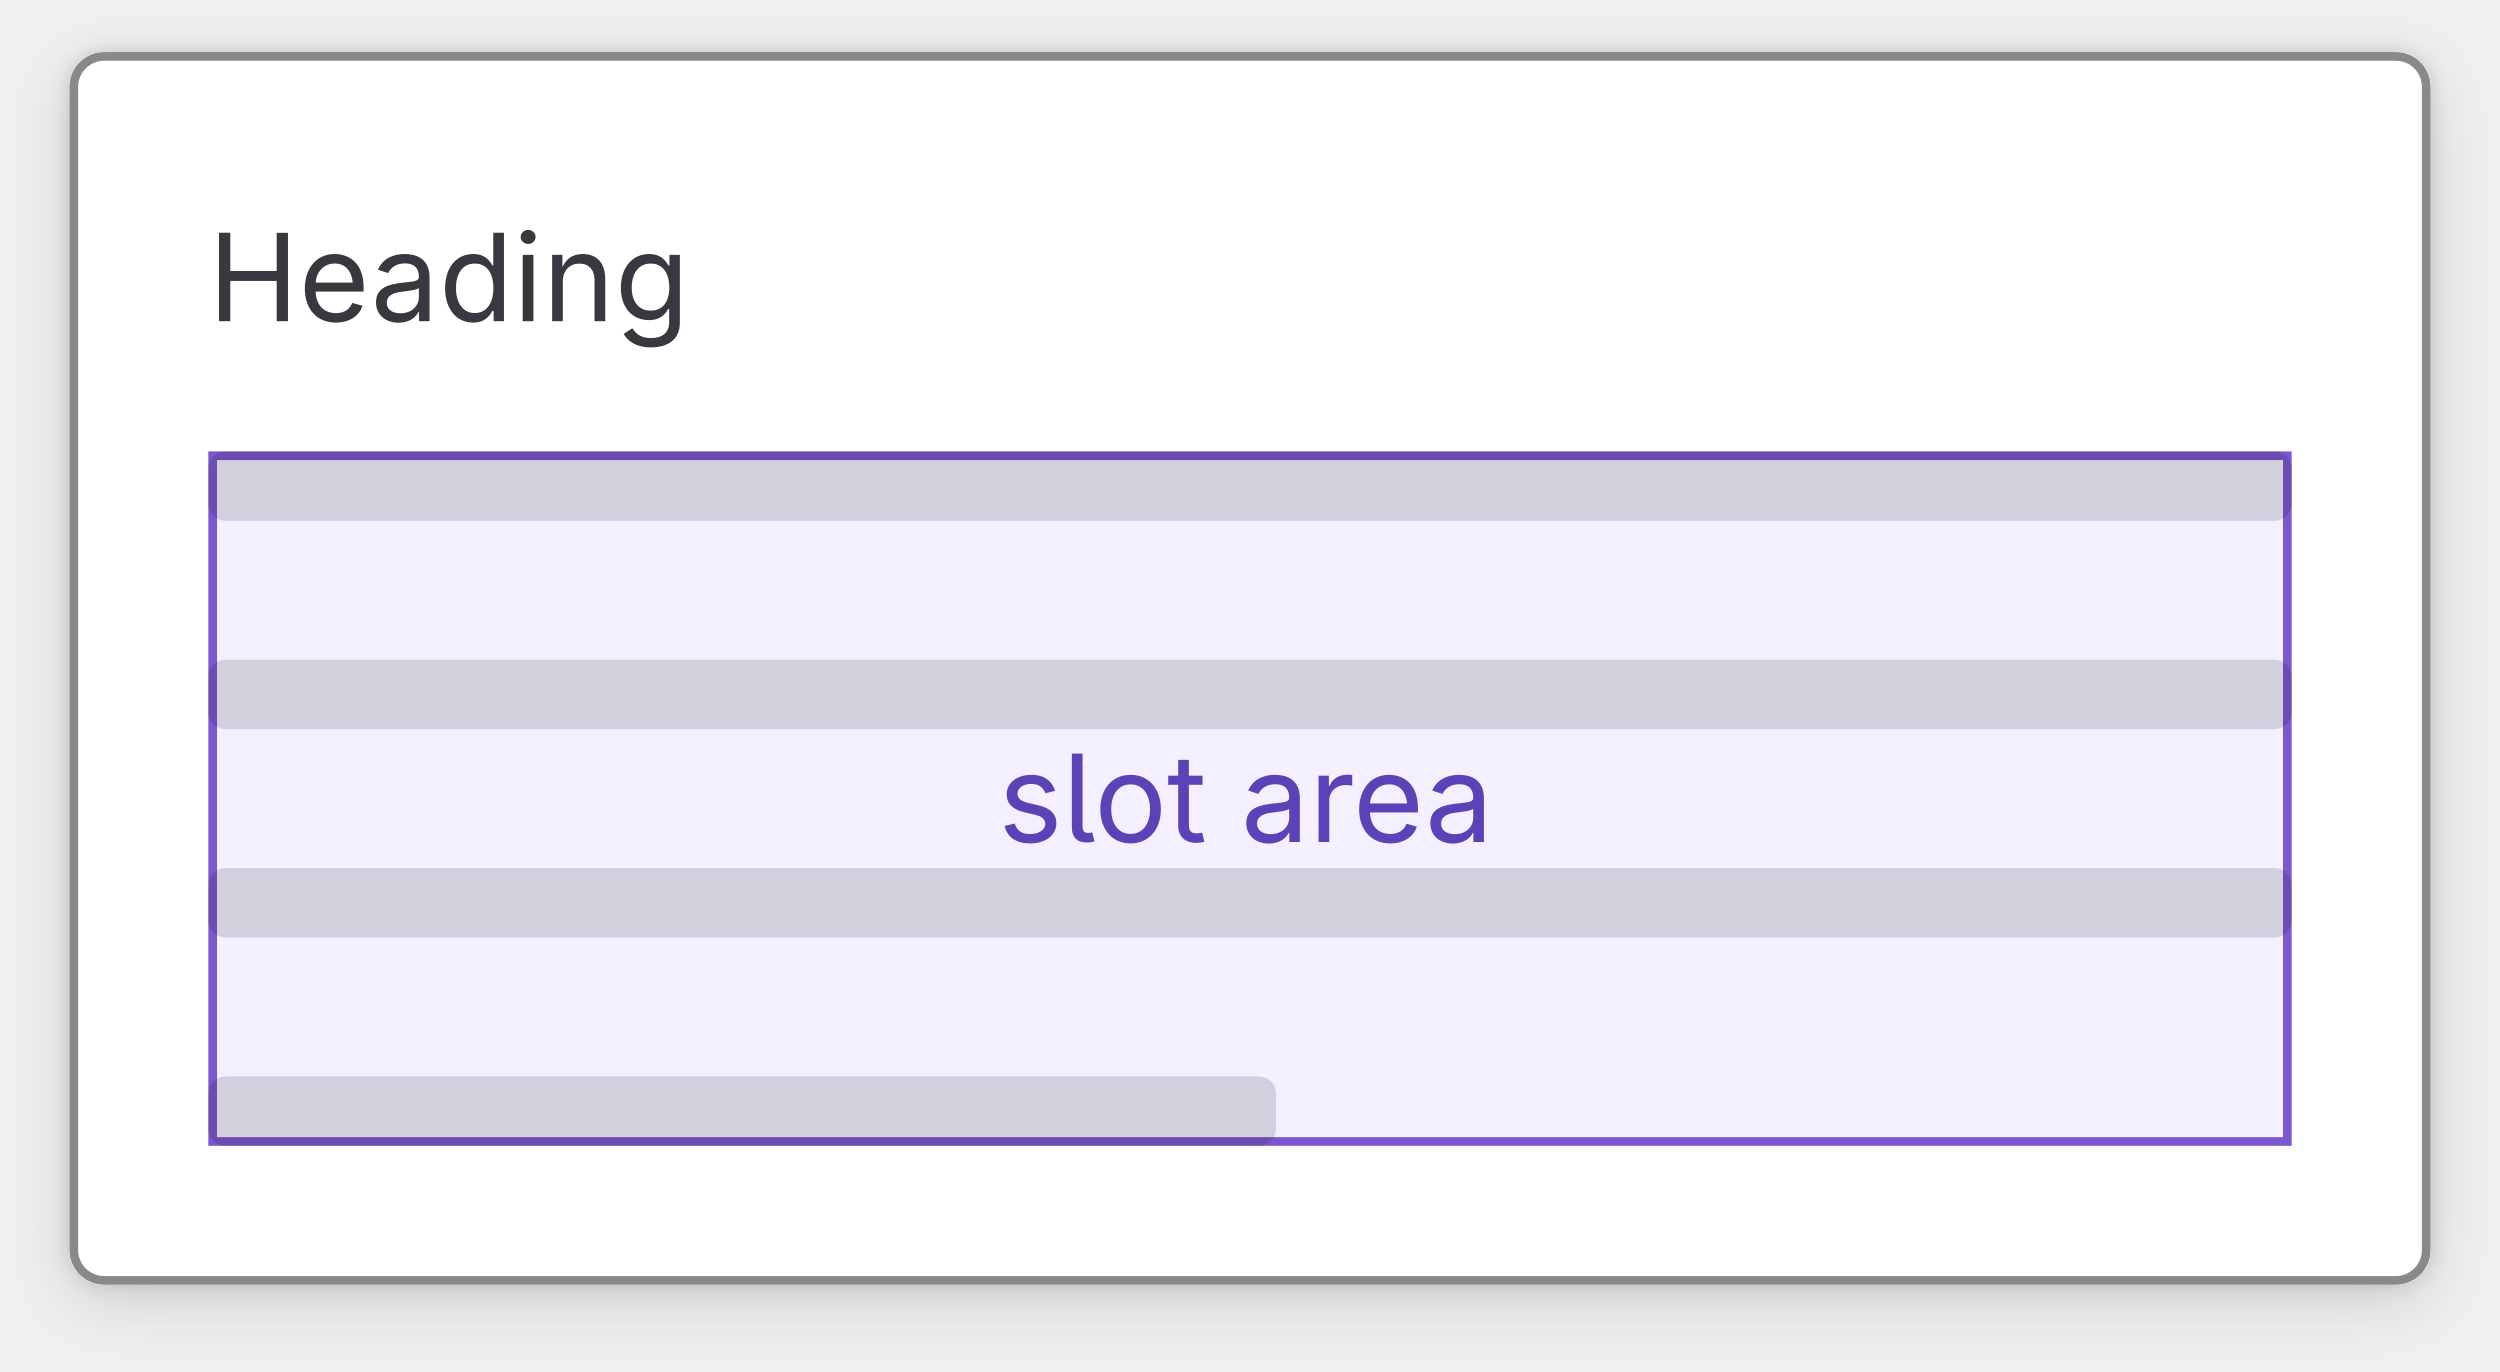
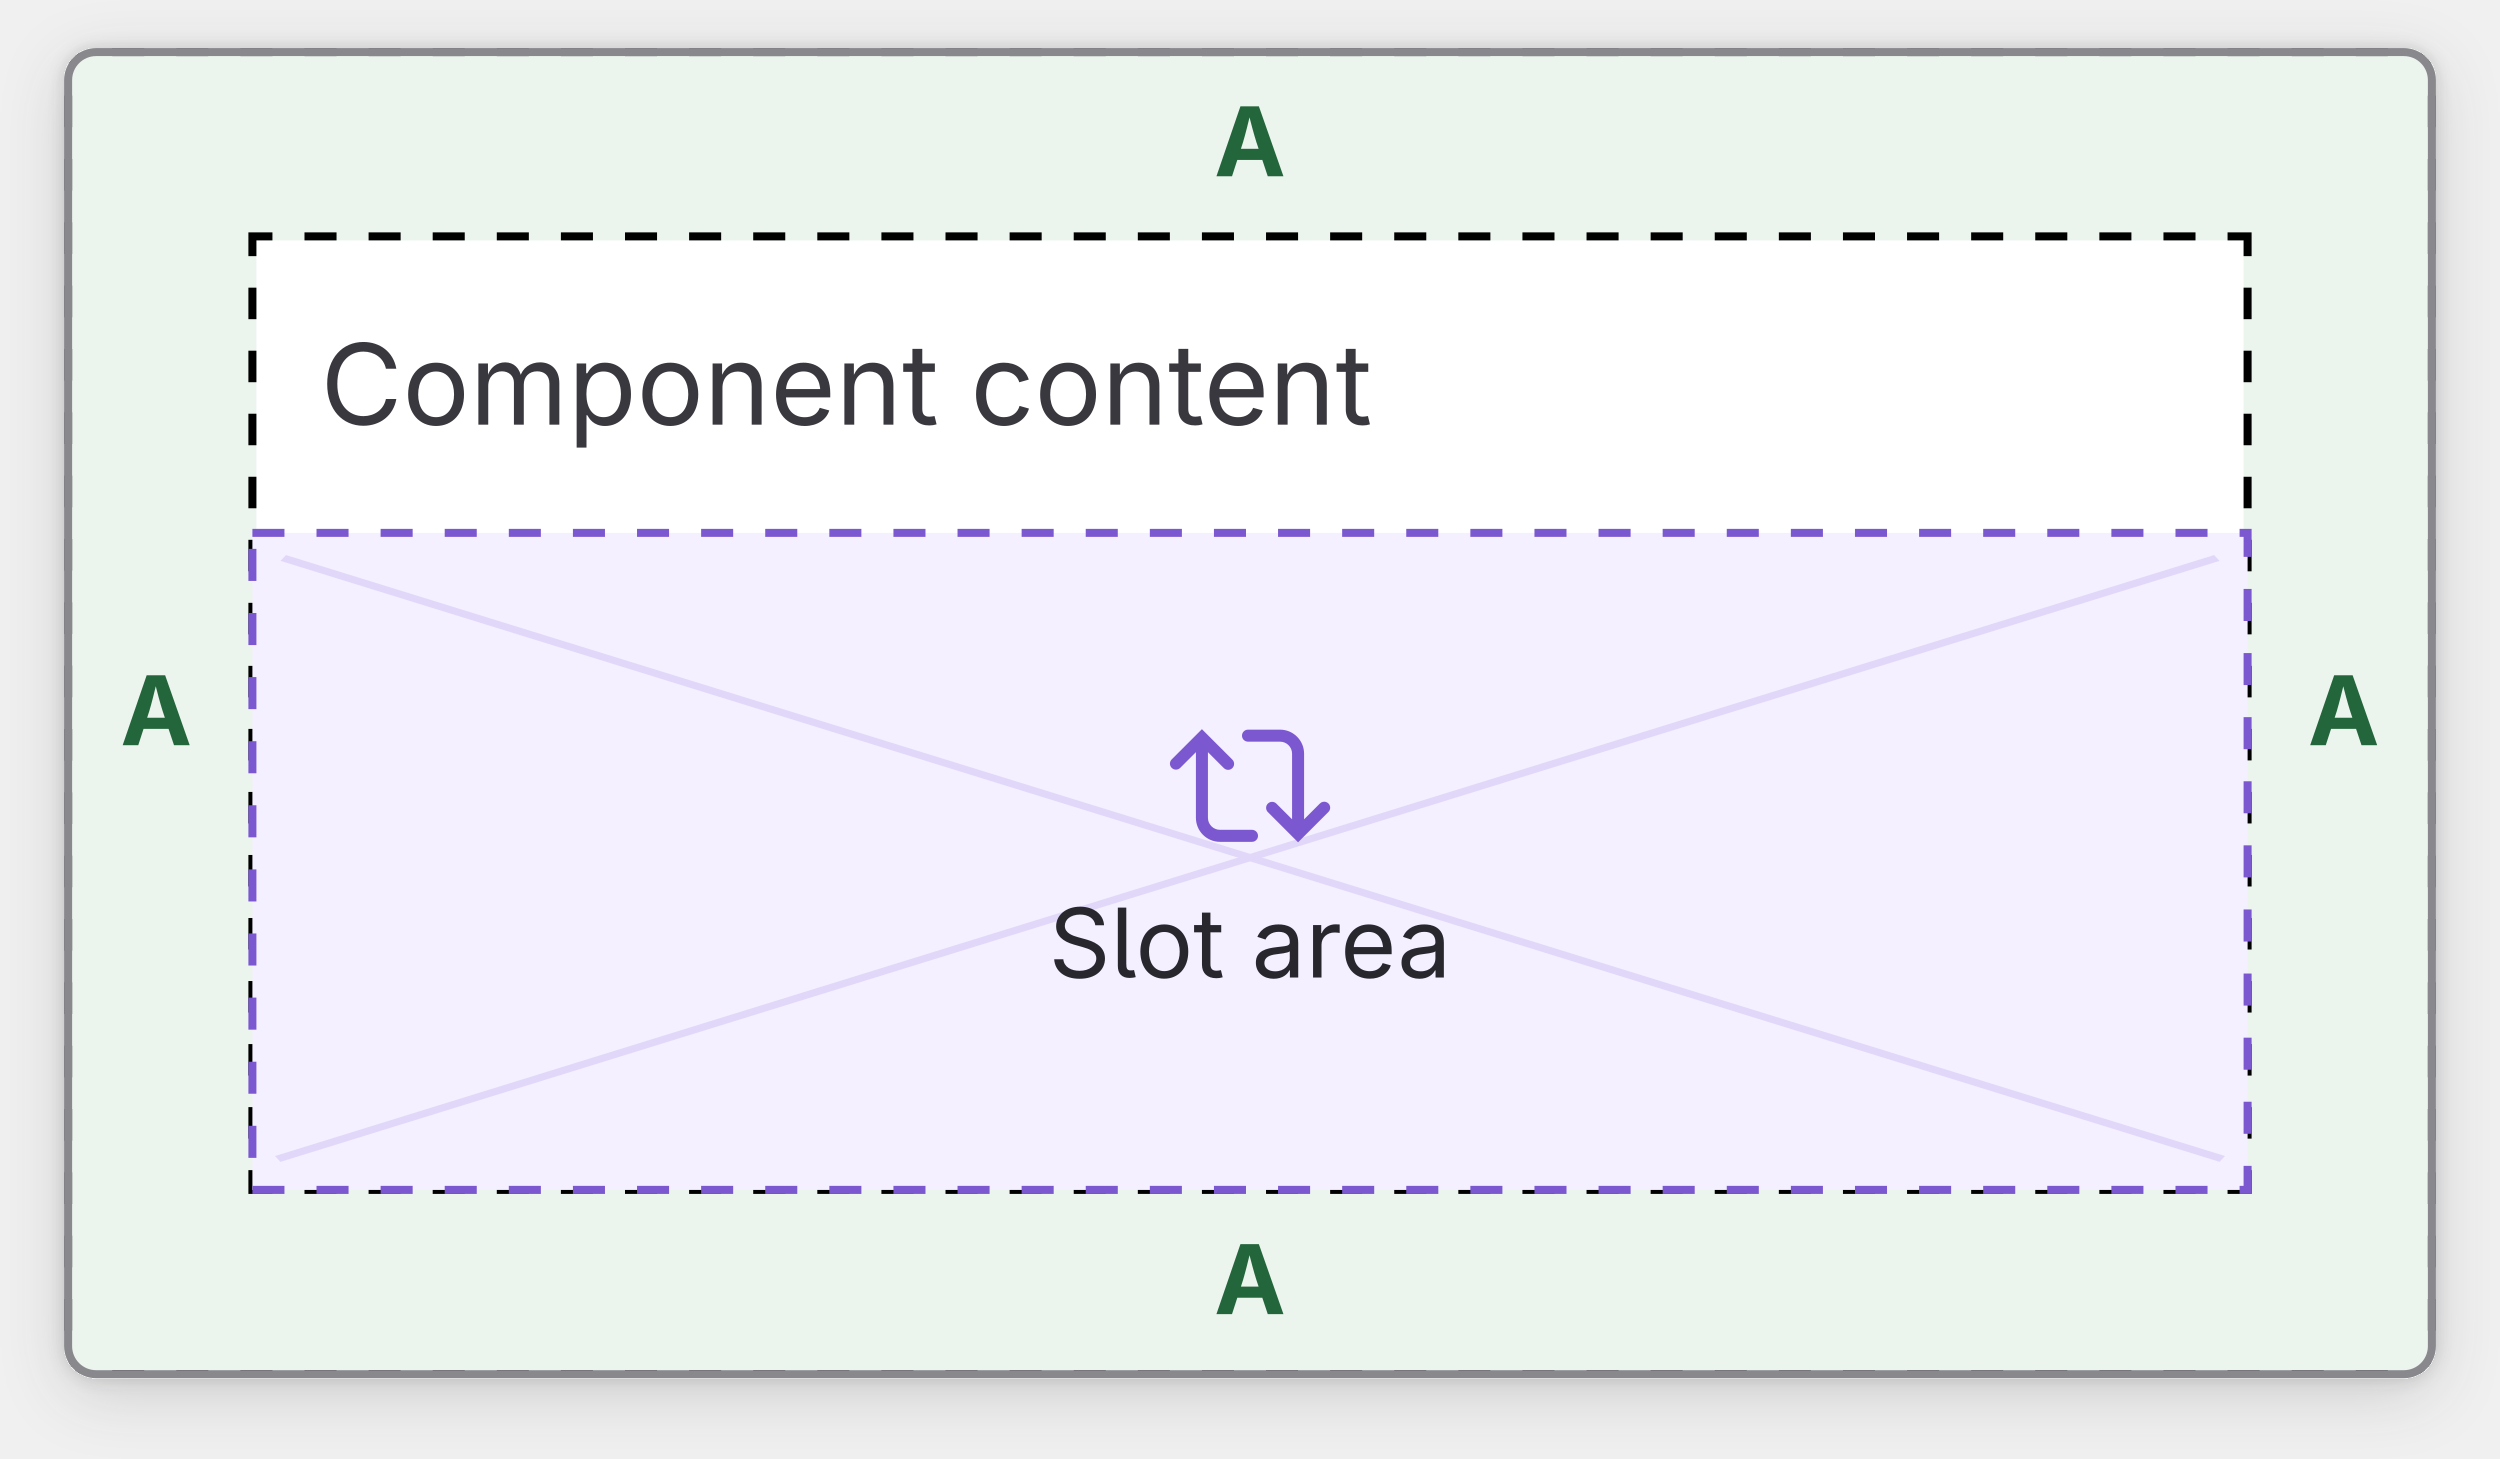
- <svg xmlns="http://www.w3.org/2000/svg" width="288" height="158" fill="none">
+ <svg xmlns="http://www.w3.org/2000/svg" width="312" height="182" fill="none">
  <g filter="url(#slot-area-do-1__a)">
-     <rect x="8" y="6" width="272" height="142" rx="4" fill="#fff" />
-     <rect x="8.5" y="6.5" width="271" height="141" rx="3.5" stroke="#89888D" />
-     <g opacity=".3" fill="#89888D">
-       <rect x="24" y="52" width="240" height="8" rx="2" />
-       <rect x="24" y="76" width="240" height="8" rx="2" />
-       <rect x="24" y="100" width="240" height="8" rx="2" />
-       <rect x="24" y="124" width="123" height="8" rx="2" />
+     <g clip-path="url(#slot-area-do-1__b)">
+       <rect x="8" y="6" width="296" height="166" rx="4" fill="#fff" />
+       <path d="M45.352 53.137c-2.61 0-4.518-1.996-4.518-5.223 0-3.233 1.907-5.236 4.518-5.236 2.065 0 3.747 1.244 4.109 3.343h-1.299c-.287-1.395-1.483-2.14-2.81-2.14-1.831 0-3.253 1.422-3.253 4.033 0 2.605 1.428 4.02 3.254 4.02 1.332 0 2.522-.752 2.81-2.14h1.298c-.355 2.071-2.023 3.343-4.108 3.343Zm9.065.027c-2.078 0-3.48-1.579-3.48-3.937 0-2.393 1.402-3.965 3.48-3.965 2.085 0 3.493 1.572 3.493 3.965 0 2.358-1.408 3.937-3.493 3.937Zm0-1.1c1.545 0 2.249-1.334 2.249-2.837 0-1.518-.704-2.865-2.249-2.865-1.524 0-2.229 1.34-2.229 2.865 0 1.504.705 2.837 2.229 2.837Zm5.284.936v-7.643h1.197l.006 1.71h-.095c.307-1.238 1.244-1.846 2.235-1.846 1.107 0 1.812.752 2.017 1.86h-.165c.274-1.143 1.286-1.86 2.502-1.86 1.327 0 2.407.854 2.407 2.625V53h-1.238v-5.12c0-1.1-.717-1.538-1.538-1.538-1.032 0-1.66.704-1.66 1.668V53h-1.231v-5.243c0-.848-.636-1.415-1.497-1.415-.896 0-1.71.629-1.71 1.846V53h-1.23Zm12.264 2.857v-10.5h1.19v1.224h.136c.253-.403.725-1.32 2.215-1.32 1.907 0 3.24 1.518 3.24 3.938 0 2.434-1.326 3.965-3.233 3.965-1.456 0-1.97-.923-2.222-1.347h-.096v4.04h-1.23Zm3.363-3.794c1.429 0 2.167-1.271 2.167-2.878 0-1.585-.718-2.823-2.167-2.823-1.408 0-2.146 1.135-2.146 2.823 0 1.703.758 2.878 2.146 2.878Zm8.32 1.101c-2.079 0-3.48-1.579-3.48-3.937 0-2.393 1.401-3.965 3.48-3.965 2.084 0 3.493 1.572 3.493 3.965 0 2.358-1.409 3.937-3.494 3.937Zm0-1.1c1.544 0 2.249-1.334 2.249-2.837 0-1.518-.705-2.865-2.25-2.865-1.524 0-2.228 1.34-2.228 2.865 0 1.504.704 2.837 2.228 2.837Zm6.514-3.644V53h-1.23v-7.643h1.182l.007 1.853h-.17c.464-1.408 1.353-1.948 2.508-1.948 1.545 0 2.59.95 2.59 2.885V53h-1.237v-4.751c0-1.176-.656-1.88-1.722-1.88-1.1 0-1.928.745-1.928 2.05Zm10.268 4.744c-2.215 0-3.582-1.572-3.582-3.924 0-2.345 1.353-3.978 3.438-3.978 1.62 0 3.329.998 3.329 3.821v.513h-5.933v-1.04h5.27l-.574.384c0-1.505-.711-2.584-2.092-2.584-1.38 0-2.194 1.141-2.194 2.385v.69c0 1.703.943 2.64 2.345 2.64.902 0 1.579-.397 1.866-1.176l1.189.328c-.355 1.155-1.497 1.941-3.062 1.941Zm6.179-4.744V53h-1.23v-7.643h1.183l.006 1.853h-.171c.465-1.408 1.354-1.948 2.509-1.948 1.545 0 2.591.95 2.591 2.885V53h-1.237v-4.751c0-1.176-.656-1.88-1.723-1.88-1.1 0-1.928.745-1.928 2.05Zm10.063-3.063v1.053h-3.951v-1.053h3.951Zm-2.803-1.818h1.231v7.479c0 .683.253.984.902.984.157 0 .424-.041.629-.082l.253 1.039a2.964 2.964 0 0 1-.916.137c-1.32 0-2.099-.732-2.099-1.983V43.54Zm11.423 9.625c-2.078 0-3.48-1.579-3.48-3.937 0-2.393 1.402-3.965 3.48-3.965 1.477 0 2.68.779 3.097 2.112l-1.183.335c-.226-.786-.909-1.347-1.914-1.347-1.524 0-2.229 1.34-2.229 2.865 0 1.504.705 2.837 2.229 2.837 1.025 0 1.723-.582 1.948-1.409l1.176.335c-.41 1.36-1.627 2.174-3.124 2.174Zm7.998 0c-2.078 0-3.479-1.579-3.479-3.937 0-2.393 1.401-3.965 3.479-3.965 2.085 0 3.493 1.572 3.493 3.965 0 2.358-1.408 3.937-3.493 3.937Zm0-1.1c1.545 0 2.249-1.334 2.249-2.837 0-1.518-.704-2.865-2.249-2.865-1.524 0-2.228 1.34-2.228 2.865 0 1.504.704 2.837 2.228 2.837Zm6.515-3.644V53h-1.231v-7.643h1.183l.007 1.853h-.171c.465-1.408 1.353-1.948 2.509-1.948 1.544 0 2.59.95 2.59 2.885V53h-1.237v-4.751c0-1.176-.656-1.88-1.723-1.88-1.1 0-1.927.745-1.927 2.05Zm10.062-3.063v1.053h-3.951v-1.053h3.951Zm-2.803-1.818h1.231v7.479c0 .683.253.984.902.984.157 0 .424-.041.629-.082l.253 1.039a2.959 2.959 0 0 1-.916.137c-1.319 0-2.099-.732-2.099-1.983V43.54Zm7.452 9.625c-2.215 0-3.582-1.572-3.582-3.924 0-2.345 1.353-3.978 3.438-3.978 1.62 0 3.329.998 3.329 3.821v.513h-5.933v-1.04h5.27l-.574.384c0-1.505-.711-2.584-2.092-2.584-1.381 0-2.194 1.141-2.194 2.385v.69c0 1.703.943 2.64 2.344 2.64.903 0 1.58-.397 1.867-1.176l1.189.328c-.355 1.155-1.497 1.941-3.062 1.941Zm6.179-4.744V53h-1.23v-7.643h1.182l.007 1.853h-.171c.465-1.408 1.354-1.948 2.509-1.948 1.545 0 2.591.95 2.591 2.885V53h-1.237v-4.751c0-1.176-.657-1.88-1.723-1.88-1.101 0-1.928.745-1.928 2.05Zm10.063-3.063v1.053h-3.951v-1.053h3.951Zm-2.803-1.818h1.231v7.479c0 .683.252.984.902.984.157 0 .424-.041.629-.082l.253 1.039a2.964 2.964 0 0 1-.916.137c-1.32 0-2.099-.732-2.099-1.983V43.54Z" fill="#3A383F" />
+       <mask id="slot-area-do-1__c" fill="#fff">
+         <path fill-rule="evenodd" clip-rule="evenodd" d="M304 6H8v166h296V6Zm-24 24H32v118h248V30Z" />
+       </mask>
+       <path fill-rule="evenodd" clip-rule="evenodd" d="M304 6H8v166h296V6Zm-24 24H32v118h248V30Z" fill="#ECF4EE" />
+       <path d="M8 6v-.5h-.5V6H8Zm296 0h.5v-.5h-.5V6ZM8 172h-.5v.5H8v-.5Zm296 0v.5h.5v-.5h-.5ZM32 30v-.5h-.5v.5h.5Zm248 0h.5v-.5h-.5v.5ZM32 148h-.5v.5h.5v-.5Zm248 0v.5h.5v-.5h-.5ZM7.5 6v1.976h1V6h-1Zm0 5.929v3.952h1v-3.952h-1Zm0 7.904v3.953h1v-3.953h-1Zm0 7.905v3.953h1v-3.953h-1Zm0 7.905v3.952h1v-3.952h-1Zm0 7.905V47.5h1v-3.952h-1Zm0 7.904v3.953h1v-3.953h-1Zm0 7.905v3.953h1v-3.953h-1Zm0 7.905v3.952h1v-3.952h-1Zm0 7.905v3.952h1v-3.952h-1Zm0 7.904v3.953h1V83.07h-1Zm0 7.905v3.953h1v-3.953h-1Zm0 7.905v3.952h1v-3.952h-1Zm0 7.905v3.952h1v-3.952h-1Zm0 7.904v3.953h1v-3.953h-1Zm0 7.905v3.953h1v-3.953h-1Zm0 7.905v3.952h1V130.5h-1Zm0 7.905v3.952h1v-3.952h-1Zm0 7.904v3.953h1v-3.953h-1Zm0 7.905v3.953h1v-3.953h-1Zm0 7.905v3.952h1v-3.952h-1Zm0 7.905V172h1v-1.976h-1ZM8 172.5h2v-1H8v1Zm6 0h4v-1h-4v1Zm8 0h4v-1h-4v1Zm8 0h4v-1h-4v1Zm8 0h4v-1h-4v1Zm8 0h4v-1h-4v1Zm8 0h4v-1h-4v1Zm8 0h4v-1h-4v1Zm8 0h4v-1h-4v1Zm8 0h4v-1h-4v1Zm8 0h4v-1h-4v1Zm8 0h4v-1h-4v1Zm8 0h4v-1h-4v1Zm8 0h4v-1h-4v1Zm8 0h4v-1h-4v1Zm8 0h4v-1h-4v1Zm8 0h4v-1h-4v1Zm8 0h4v-1h-4v1Zm8 0h4v-1h-4v1Zm8 0h4v-1h-4v1Zm8 0h4v-1h-4v1Zm8 0h4v-1h-4v1Zm8 0h4v-1h-4v1Zm8 0h4v-1h-4v1Zm8 0h4v-1h-4v1Zm8 0h4v-1h-4v1Zm8 0h4v-1h-4v1Zm8 0h4v-1h-4v1Zm8 0h4v-1h-4v1Zm8 0h4v-1h-4v1Zm8 0h4v-1h-4v1Zm8 0h4v-1h-4v1Zm8 0h4v-1h-4v1Zm8 0h4v-1h-4v1Zm8 0h4v-1h-4v1Zm8 0h4v-1h-4v1Zm8 0h4v-1h-4v1Zm8 0h2v-1h-2v1Zm2.5-.5v-1.976h-1V172h1Zm0-5.929v-3.952h-1v3.952h1Zm0-7.904v-3.953h-1v3.953h1Zm0-7.905v-3.952h-1v3.952h1Zm0-7.905v-3.952h-1v3.952h1Zm0-7.905V130.5h-1v3.952h1Zm0-7.904v-3.953h-1v3.953h1Zm0-7.905v-3.953h-1v3.953h1Zm0-7.905v-3.952h-1v3.952h1Zm0-7.905v-3.952h-1v3.952h1Zm0-7.904v-3.953h-1v3.953h1Zm0-7.905V83.07h-1v3.953h1Zm0-7.905v-3.952h-1v3.952h1Zm0-7.905v-3.952h-1v3.952h1Zm0-7.904v-3.953h-1v3.953h1Zm0-7.905v-3.953h-1v3.953h1Zm0-7.905v-3.952h-1V47.5h1Zm0-7.905v-3.952h-1v3.952h1Zm0-7.904v-3.953h-1v3.953h1Zm0-7.905v-3.953h-1v3.953h1Zm0-7.905v-3.952h-1v3.952h1Zm0-7.905V6h-1v1.976h1ZM304 5.5h-2v1h2v-1Zm-6 0h-4v1h4v-1Zm-8 0h-4v1h4v-1Zm-8 0h-4v1h4v-1Zm-8 0h-4v1h4v-1Zm-8 0h-4v1h4v-1Zm-8 0h-4v1h4v-1Zm-8 0h-4v1h4v-1Zm-8 0h-4v1h4v-1Zm-8 0h-4v1h4v-1Zm-8 0h-4v1h4v-1Zm-8 0h-4v1h4v-1Zm-8 0h-4v1h4v-1Zm-8 0h-4v1h4v-1Zm-8 0h-4v1h4v-1Zm-8 0h-4v1h4v-1Zm-8 0h-4v1h4v-1Zm-8 0h-4v1h4v-1Zm-8 0h-4v1h4v-1Zm-8 0h-4v1h4v-1Zm-8 0h-4v1h4v-1Zm-8 0h-4v1h4v-1Zm-8 0h-4v1h4v-1Zm-8 0h-4v1h4v-1Zm-8 0h-4v1h4v-1Zm-8 0h-4v1h4v-1Zm-8 0h-4v1h4v-1Zm-8 0h-4v1h4v-1Zm-8 0h-4v1h4v-1Zm-8 0h-4v1h4v-1Zm-8 0h-4v1h4v-1Zm-8 0h-4v1h4v-1Zm-8 0h-4v1h4v-1Zm-8 0h-4v1h4v-1Zm-8 0h-4v1h4v-1Zm-8 0h-4v1h4v-1Zm-8 0h-4v1h4v-1Zm-8 0H8v1h2v-1ZM31.5 30v1.967h1V30h-1Zm0 5.9v3.933h1V35.9h-1Zm0 7.867V47.7h1v-3.933h-1Zm0 7.866v3.934h1v-3.934h-1Zm0 7.867v3.933h1V59.5h-1Zm0 7.867V71.3h1v-3.933h-1Zm0 7.866v3.934h1v-3.934h-1Zm0 7.867v3.933h1V83.1h-1Zm0 7.867V94.9h1v-3.933h-1Zm0 7.866v3.934h1v-3.934h-1Zm0 7.867v3.933h1V106.7h-1Zm0 7.867v3.933h1v-3.933h-1Zm0 7.866v3.934h1v-3.934h-1Zm0 7.867v3.933h1V130.3h-1Zm0 7.867v3.933h1v-3.933h-1Zm0 7.866V148h1v-1.967h-1Zm.5 2.467h2v-1h-2v1Zm6 0h4v-1h-4v1Zm8 0h4v-1h-4v1Zm8 0h4v-1h-4v1Zm8 0h4v-1h-4v1Zm8 0h4v-1h-4v1Zm8 0h4v-1h-4v1Zm8 0h4v-1h-4v1Zm8 0h4v-1h-4v1Zm8 0h4v-1h-4v1Zm8 0h4v-1h-4v1Zm8 0h4v-1h-4v1Zm8 0h4v-1h-4v1Zm8 0h4v-1h-4v1Zm8 0h4v-1h-4v1Zm8 0h4v-1h-4v1Zm8 0h4v-1h-4v1Zm8 0h4v-1h-4v1Zm8 0h4v-1h-4v1Zm8 0h4v-1h-4v1Zm8 0h4v-1h-4v1Zm8 0h4v-1h-4v1Zm8 0h4v-1h-4v1Zm8 0h4v-1h-4v1Zm8 0h4v-1h-4v1Zm8 0h4v-1h-4v1Zm8 0h4v-1h-4v1Zm8 0h4v-1h-4v1Zm8 0h4v-1h-4v1Zm8 0h4v-1h-4v1Zm8 0h4v-1h-4v1Zm8 0h2v-1h-2v1Zm2.5-.5v-1.967h-1V148h1Zm0-5.9v-3.933h-1v3.933h1Zm0-7.867V130.3h-1v3.933h1Zm0-7.866v-3.934h-1v3.934h1Zm0-7.867v-3.933h-1v3.933h1Zm0-7.867V106.7h-1v3.933h1Zm0-7.866v-3.934h-1v3.934h1Zm0-7.867v-3.933h-1V94.9h1Zm0-7.867V83.1h-1v3.933h1Zm0-7.866v-3.934h-1v3.934h1Zm0-7.867v-3.933h-1V71.3h1Zm0-7.867V59.5h-1v3.933h1Zm0-7.866v-3.934h-1v3.934h1Zm0-7.867v-3.933h-1V47.7h1Zm0-7.867V35.9h-1v3.933h1Zm0-7.866V30h-1v1.967h1ZM280 29.5h-2v1h2v-1Zm-6 0h-4v1h4v-1Zm-8 0h-4v1h4v-1Zm-8 0h-4v1h4v-1Zm-8 0h-4v1h4v-1Zm-8 0h-4v1h4v-1Zm-8 0h-4v1h4v-1Zm-8 0h-4v1h4v-1Zm-8 0h-4v1h4v-1Zm-8 0h-4v1h4v-1Zm-8 0h-4v1h4v-1Zm-8 0h-4v1h4v-1Zm-8 0h-4v1h4v-1Zm-8 0h-4v1h4v-1Zm-8 0h-4v1h4v-1Zm-8 0h-4v1h4v-1Zm-8 0h-4v1h4v-1Zm-8 0h-4v1h4v-1Zm-8 0h-4v1h4v-1Zm-8 0h-4v1h4v-1Zm-8 0h-4v1h4v-1Zm-8 0h-4v1h4v-1Zm-8 0h-4v1h4v-1Zm-8 0h-4v1h4v-1Zm-8 0h-4v1h4v-1Zm-8 0h-4v1h4v-1Zm-8 0h-4v1h4v-1Zm-8 0h-4v1h4v-1Zm-8 0h-4v1h4v-1Zm-8 0h-4v1h4v-1Zm-8 0h-4v1h4v-1Zm-8 0h-2v1h2v-1ZM8 6V5H7v1h1Zm296 0h1V5h-1v1ZM8 172H7v1h1v-1Zm296 0v1h1v-1h-1ZM32 30v-1h-1v1h1Zm248 0h1v-1h-1v1ZM32 148h-1v1h1v-1Zm248 0v1h1v-1h-1ZM7 6v1.976h2V6H7Zm0 5.929v3.952h2v-3.952H7Zm0 7.904v3.953h2v-3.953H7Zm0 7.905v3.953h2v-3.953H7Zm0 7.905v3.952h2v-3.952H7Zm0 7.905V47.5h2v-3.952H7Zm0 7.904v3.953h2v-3.953H7Zm0 7.905v3.953h2v-3.953H7Zm0 7.905v3.952h2v-3.952H7Zm0 7.905v3.952h2v-3.952H7Zm0 7.904v3.953h2V83.07H7Zm0 7.905v3.953h2v-3.953H7Zm0 7.905v3.952h2v-3.952H7Zm0 7.905v3.952h2v-3.952H7Zm0 7.904v3.953h2v-3.953H7Zm0 7.905v3.953h2v-3.953H7Zm0 7.905v3.952h2V130.5H7Zm0 7.905v3.952h2v-3.952H7Zm0 7.904v3.953h2v-3.953H7Zm0 7.905v3.953h2v-3.953H7Zm0 7.905v3.952h2v-3.952H7Zm0 7.905V172h2v-1.976H7ZM8 173h2v-2H8v2Zm6 0h4v-2h-4v2Zm8 0h4v-2h-4v2Zm8 0h4v-2h-4v2Zm8 0h4v-2h-4v2Zm8 0h4v-2h-4v2Zm8 0h4v-2h-4v2Zm8 0h4v-2h-4v2Zm8 0h4v-2h-4v2Zm8 0h4v-2h-4v2Zm8 0h4v-2h-4v2Zm8 0h4v-2h-4v2Zm8 0h4v-2h-4v2Zm8 0h4v-2h-4v2Zm8 0h4v-2h-4v2Zm8 0h4v-2h-4v2Zm8 0h4v-2h-4v2Zm8 0h4v-2h-4v2Zm8 0h4v-2h-4v2Zm8 0h4v-2h-4v2Zm8 0h4v-2h-4v2Zm8 0h4v-2h-4v2Zm8 0h4v-2h-4v2Zm8 0h4v-2h-4v2Zm8 0h4v-2h-4v2Zm8 0h4v-2h-4v2Zm8 0h4v-2h-4v2Zm8 0h4v-2h-4v2Zm8 0h4v-2h-4v2Zm8 0h4v-2h-4v2Zm8 0h4v-2h-4v2Zm8 0h4v-2h-4v2Zm8 0h4v-2h-4v2Zm8 0h4v-2h-4v2Zm8 0h4v-2h-4v2Zm8 0h4v-2h-4v2Zm8 0h4v-2h-4v2Zm8 0h2v-2h-2v2Zm3-1v-1.976h-2V172h2Zm0-5.929v-3.952h-2v3.952h2Zm0-7.904v-3.953h-2v3.953h2Zm0-7.905v-3.952h-2v3.952h2Zm0-7.905v-3.952h-2v3.952h2Zm0-7.905V130.5h-2v3.952h2Zm0-7.904v-3.953h-2v3.953h2Zm0-7.905v-3.953h-2v3.953h2Zm0-7.905v-3.952h-2v3.952h2Zm0-7.905v-3.952h-2v3.952h2Zm0-7.904v-3.953h-2v3.953h2Zm0-7.905V83.07h-2v3.953h2Zm0-7.905v-3.952h-2v3.952h2Zm0-7.905v-3.952h-2v3.952h2Zm0-7.904v-3.953h-2v3.953h2Zm0-7.905v-3.953h-2v3.953h2Zm0-7.905v-3.952h-2V47.5h2Zm0-7.905v-3.952h-2v3.952h2Zm0-7.904v-3.953h-2v3.953h2Zm0-7.905v-3.953h-2v3.953h2Zm0-7.905v-3.952h-2v3.952h2Zm0-7.905V6h-2v1.976h2ZM304 5h-2v2h2V5Zm-6 0h-4v2h4V5Zm-8 0h-4v2h4V5Zm-8 0h-4v2h4V5Zm-8 0h-4v2h4V5Zm-8 0h-4v2h4V5Zm-8 0h-4v2h4V5Zm-8 0h-4v2h4V5Zm-8 0h-4v2h4V5Zm-8 0h-4v2h4V5Zm-8 0h-4v2h4V5Zm-8 0h-4v2h4V5Zm-8 0h-4v2h4V5Zm-8 0h-4v2h4V5Zm-8 0h-4v2h4V5Zm-8 0h-4v2h4V5Zm-8 0h-4v2h4V5Zm-8 0h-4v2h4V5Zm-8 0h-4v2h4V5Zm-8 0h-4v2h4V5Zm-8 0h-4v2h4V5Zm-8 0h-4v2h4V5Zm-8 0h-4v2h4V5Zm-8 0h-4v2h4V5Zm-8 0h-4v2h4V5Zm-8 0h-4v2h4V5Zm-8 0h-4v2h4V5Zm-8 0h-4v2h4V5Zm-8 0h-4v2h4V5Zm-8 0h-4v2h4V5Zm-8 0h-4v2h4V5Zm-8 0h-4v2h4V5Zm-8 0h-4v2h4V5Zm-8 0h-4v2h4V5Zm-8 0h-4v2h4V5Zm-8 0h-4v2h4V5Zm-8 0h-4v2h4V5Zm-8 0H8v2h2V5Zm21 25v1.967h2V30h-2Zm0 5.9v3.933h2V35.9h-2Zm0 7.867V47.7h2v-3.933h-2Zm0 7.866v3.934h2v-3.934h-2Zm0 7.867v3.933h2V59.5h-2Zm0 7.867V71.3h2v-3.933h-2Zm0 7.866v3.934h2v-3.934h-2Zm0 7.867v3.933h2V83.1h-2Zm0 7.867V94.9h2v-3.933h-2Zm0 7.866v3.934h2v-3.934h-2Zm0 7.867v3.933h2V106.7h-2Zm0 7.867v3.933h2v-3.933h-2Zm0 7.866v3.934h2v-3.934h-2Zm0 7.867v3.933h2V130.3h-2Zm0 7.867v3.933h2v-3.933h-2Zm0 7.866V148h2v-1.967h-2ZM32 149h2v-2h-2v2Zm6 0h4v-2h-4v2Zm8 0h4v-2h-4v2Zm8 0h4v-2h-4v2Zm8 0h4v-2h-4v2Zm8 0h4v-2h-4v2Zm8 0h4v-2h-4v2Zm8 0h4v-2h-4v2Zm8 0h4v-2h-4v2Zm8 0h4v-2h-4v2Zm8 0h4v-2h-4v2Zm8 0h4v-2h-4v2Zm8 0h4v-2h-4v2Zm8 0h4v-2h-4v2Zm8 0h4v-2h-4v2Zm8 0h4v-2h-4v2Zm8 0h4v-2h-4v2Zm8 0h4v-2h-4v2Zm8 0h4v-2h-4v2Zm8 0h4v-2h-4v2Zm8 0h4v-2h-4v2Zm8 0h4v-2h-4v2Zm8 0h4v-2h-4v2Zm8 0h4v-2h-4v2Zm8 0h4v-2h-4v2Zm8 0h4v-2h-4v2Zm8 0h4v-2h-4v2Zm8 0h4v-2h-4v2Zm8 0h4v-2h-4v2Zm8 0h4v-2h-4v2Zm8 0h4v-2h-4v2Zm8 0h2v-2h-2v2Zm3-1v-1.967h-2V148h2Zm0-5.9v-3.933h-2v3.933h2Zm0-7.867V130.3h-2v3.933h2Zm0-7.866v-3.934h-2v3.934h2Zm0-7.867v-3.933h-2v3.933h2Zm0-7.867V106.7h-2v3.933h2Zm0-7.866v-3.934h-2v3.934h2Zm0-7.867v-3.933h-2V94.9h2Zm0-7.867V83.1h-2v3.933h2Zm0-7.866v-3.934h-2v3.934h2Zm0-7.867v-3.933h-2V71.3h2Zm0-7.867V59.5h-2v3.933h2Zm0-7.866v-3.934h-2v3.934h2Zm0-7.867v-3.933h-2V47.7h2Zm0-7.867V35.9h-2v3.933h2Zm0-7.866V30h-2v1.967h2ZM280 29h-2v2h2v-2Zm-6 0h-4v2h4v-2Zm-8 0h-4v2h4v-2Zm-8 0h-4v2h4v-2Zm-8 0h-4v2h4v-2Zm-8 0h-4v2h4v-2Zm-8 0h-4v2h4v-2Zm-8 0h-4v2h4v-2Zm-8 0h-4v2h4v-2Zm-8 0h-4v2h4v-2Zm-8 0h-4v2h4v-2Zm-8 0h-4v2h4v-2Zm-8 0h-4v2h4v-2Zm-8 0h-4v2h4v-2Zm-8 0h-4v2h4v-2Zm-8 0h-4v2h4v-2Zm-8 0h-4v2h4v-2Zm-8 0h-4v2h4v-2Zm-8 0h-4v2h4v-2Zm-8 0h-4v2h4v-2Zm-8 0h-4v2h4v-2Zm-8 0h-4v2h4v-2Zm-8 0h-4v2h4v-2Zm-8 0h-4v2h4v-2Zm-8 0h-4v2h4v-2Zm-8 0h-4v2h4v-2Zm-8 0h-4v2h4v-2Zm-8 0h-4v2h4v-2Zm-8 0h-4v2h4v-2Zm-8 0h-4v2h4v-2Zm-8 0h-4v2h4v-2Zm-8 0h-2v2h2v-2Z" fill="#000" mask="url(#slot-area-do-1__c)" />
+       <path fill="#F4F0FF" d="M31.5 66.5h249v82h-249z" />
+       <path stroke="#7B58CF" stroke-dasharray="4 4" d="M31.5 66.5h249v82h-249z" />
+       <path transform="matrix(.95518 .29603 -.68455 .72897 35 70)" stroke="#E1D8F9" d="M0-.5h253.355" />
+       <path transform="matrix(-.95518 .29603 .68455 .72897 277 70)" stroke="#E1D8F9" d="M0-.5h253.355" />
+       <path d="M152.72 95.841a.75.75 0 1 0 1.06-1.06L150 91l-3.78 3.78a.75.75 0 0 0 1.06 1.061l1.97-1.97v8.19a3 3 0 0 0 3 3h4a.75.75 0 0 0 0-1.5h-4a1.5 1.5 0 0 1-1.5-1.5v-8.19l1.97 1.97ZM155 91.81a.75.75 0 0 1 .75-.75h4a3 3 0 0 1 3 3v8.19l1.97-1.97a.75.75 0 1 1 1.06 1.061l-3.78 3.78-.528-.528-.005-.004-3.247-3.248a.75.75 0 0 1 1.06-1.061l1.97 1.97v-8.19a1.5 1.5 0 0 0-1.5-1.5h-4a.75.75 0 0 1-.75-.75Z" fill="#7B58CF" />
+       <path d="M134.73 122.152c-1.892 0-3.07-.972-3.169-2.437h1.142c.088.99 1.002 1.441 2.027 1.441 1.184 0 2.086-.621 2.086-1.552 0-.844-.796-1.155-1.728-1.418l-1.055-.299c-1.406-.399-2.226-1.119-2.226-2.28 0-1.476 1.312-2.455 3-2.455 1.722 0 2.923 1.002 2.976 2.321h-1.09c-.099-.85-.884-1.336-1.922-1.336-1.13 0-1.88.597-1.88 1.418 0 .914 1.025 1.236 1.664 1.412l.873.24c.937.258 2.472.785 2.472 2.414 0 1.43-1.154 2.531-3.17 2.531Zm6.247-.105c-.985 0-1.471-.551-1.471-1.5v-7.277h1.055v7.013c0 .604.105.821.544.821.229 0 .323-.018.422-.047l.211.89c-.187.053-.48.1-.761.1Zm4.324.094c-1.781 0-2.983-1.354-2.983-3.375 0-2.051 1.202-3.399 2.983-3.399 1.787 0 2.994 1.348 2.994 3.399 0 2.021-1.207 3.375-2.994 3.375Zm0-.944c1.324 0 1.928-1.142 1.928-2.431 0-1.301-.604-2.455-1.928-2.455-1.307 0-1.91 1.148-1.91 2.455 0 1.289.603 2.431 1.91 2.431Zm7.107-5.748v.903h-3.387v-.903h3.387Zm-2.402-1.558h1.055v6.41c0 .586.216.844.773.844.135 0 .363-.036.539-.071l.217.891a2.547 2.547 0 0 1-.785.117c-1.131 0-1.799-.627-1.799-1.699v-6.492Zm8.959 8.261c-1.242 0-2.233-.726-2.233-2.015 0-1.5 1.336-1.776 2.549-1.928 1.166-.147 1.682-.111 1.682-.598v-.035c0-.814-.463-1.283-1.371-1.283-.944 0-1.453.504-1.658.961l-1.014-.334c.504-1.19 1.629-1.553 2.642-1.553.879 0 2.456.27 2.456 2.315V122h-1.038v-.891h-.07c-.222.463-.838 1.043-1.945 1.043Zm.181-.931c1.166 0 1.817-.785 1.817-1.588v-.908c-.176.205-1.324.322-1.729.375-.767.099-1.441.345-1.441 1.089 0 .68.568 1.032 1.353 1.032Zm4.723.779v-6.551h1.02v1.008h.07c.24-.662.92-1.102 1.699-1.102.153 0 .41.012.533.018v1.061a3.919 3.919 0 0 0-.632-.059c-.944 0-1.635.639-1.635 1.523V122h-1.055Zm7.078.141c-1.898 0-3.07-1.348-3.07-3.364 0-2.009 1.16-3.41 2.947-3.41 1.389 0 2.854.856 2.854 3.276v.439h-5.086v-.891h4.517l-.492.329c0-1.29-.609-2.215-1.793-2.215-1.183 0-1.881.978-1.881 2.045v.591c0 1.459.809 2.262 2.01 2.262.774 0 1.354-.34 1.6-1.008l1.019.282c-.304.99-1.283 1.664-2.625 1.664Zm6.194.011c-1.243 0-2.233-.726-2.233-2.015 0-1.5 1.336-1.776 2.549-1.928 1.166-.147 1.682-.111 1.682-.598v-.035c0-.814-.463-1.283-1.371-1.283-.944 0-1.454.504-1.659.961l-1.013-.334c.504-1.19 1.629-1.553 2.642-1.553.879 0 2.455.27 2.455 2.315V122h-1.037v-.891h-.07c-.223.463-.838 1.043-1.945 1.043Zm.181-.931c1.166 0 1.817-.785 1.817-1.588v-.908c-.176.205-1.325.322-1.729.375-.767.099-1.441.345-1.441 1.089 0 .68.568 1.032 1.353 1.032Z" fill="#28272D" />
+       <path d="m151.811 22 2.994-8.73h2.302l3.065 8.73h-1.957l-1.412-4.242c-.34-1.072-.674-2.35-1.061-3.873h.387c-.375 1.535-.686 2.824-1.002 3.873L153.756 22h-1.945Zm1.857-2.04v-1.388h4.652v1.389h-4.652ZM15.31 93l2.995-8.73h2.302L23.672 93h-1.957l-1.412-4.242c-.34-1.072-.674-2.35-1.06-3.873h.386c-.375 1.535-.686 2.824-1.002 3.873L17.256 93H15.31Zm1.858-2.04v-1.388h4.652v1.389h-4.652ZM288.311 93l2.994-8.73h2.302l3.065 8.73h-1.957l-1.412-4.242c-.34-1.072-.674-2.35-1.061-3.873h.387c-.375 1.535-.686 2.824-1.002 3.873L290.256 93h-1.945Zm1.857-2.04v-1.388h4.652v1.389h-4.652ZM151.811 164l2.994-8.73h2.302l3.065 8.73h-1.957l-1.412-4.242c-.34-1.072-.674-2.35-1.061-3.873h.387c-.375 1.535-.686 2.824-1.002 3.873L153.756 164h-1.945Zm1.857-2.039v-1.389h4.652v1.389h-4.652Z" fill="#24663B" />
    </g>
-     <path d="M25.23 37V26.814h1.3v4.403h5.345v-4.402h1.299V37h-1.299v-4.635h-5.346V37H25.23Zm13.467.164c-2.215 0-3.582-1.572-3.582-3.924 0-2.345 1.354-3.978 3.439-3.978 1.62 0 3.329.998 3.329 3.821v.513h-5.934v-1.04h5.27l-.574.384c0-1.504-.71-2.584-2.091-2.584-1.381 0-2.195 1.141-2.195 2.385v.69c0 1.703.944 2.64 2.345 2.64.902 0 1.58-.397 1.866-1.176l1.19.328c-.356 1.155-1.497 1.941-3.063 1.941Zm7.226.014c-1.45 0-2.605-.848-2.605-2.352 0-1.75 1.559-2.071 2.974-2.249 1.36-.17 1.962-.13 1.962-.697v-.041c0-.95-.54-1.497-1.6-1.497-1.1 0-1.695.588-1.934 1.12l-1.183-.389c.588-1.387 1.9-1.811 3.083-1.811 1.026 0 2.864.314 2.864 2.7V37h-1.21v-1.04h-.082c-.26.541-.977 1.218-2.27 1.218Zm.212-1.087c1.36 0 2.119-.916 2.119-1.853v-1.06c-.205.24-1.545.377-2.017.438-.895.116-1.681.404-1.681 1.272 0 .793.663 1.203 1.579 1.203Zm8.374 1.073c-1.907 0-3.234-1.531-3.234-3.965 0-2.42 1.333-3.937 3.24-3.937 1.49 0 1.962.916 2.215 1.32h.096v-3.768h1.23V37h-1.189v-1.183h-.136c-.254.424-.766 1.347-2.222 1.347Zm.184-1.1c1.388 0 2.147-1.176 2.147-2.879 0-1.688-.738-2.823-2.147-2.823-1.449 0-2.167 1.238-2.167 2.823 0 1.607.739 2.878 2.167 2.878Zm5.524.936v-7.643h1.23V37h-1.23Zm.622-8.894c-.465 0-.855-.362-.855-.813 0-.451.39-.813.855-.813.471 0 .861.362.861.813 0 .451-.39.813-.861.813Zm3.999 4.314V37h-1.23v-7.643h1.182l.007 1.853h-.171c.465-1.408 1.353-1.948 2.509-1.948 1.545 0 2.59.95 2.59 2.885V37h-1.237v-4.751c0-1.176-.656-1.88-1.722-1.88-1.101 0-1.928.745-1.928 2.05Zm10.151 7.602c-1.695 0-2.673-.718-3.144-1.56l.998-.642c.321.445.8 1.128 2.146 1.128 1.217 0 2.099-.56 2.099-1.818v-1.531h-.116c-.26.437-.745 1.278-2.222 1.278-1.832 0-3.227-1.333-3.227-3.733 0-2.365 1.347-3.882 3.254-3.882 1.477 0 1.97.909 2.229 1.32h.116v-1.225h1.196v7.841c0 1.976-1.47 2.824-3.329 2.824Zm-.034-4.239c1.388 0 2.147-.998 2.147-2.666 0-1.62-.739-2.755-2.147-2.755-1.456 0-2.18 1.23-2.18 2.755 0 1.573.744 2.666 2.18 2.666Z" fill="#3A383F" />
-     <g style="mix-blend-mode:multiply">
-       <path fill="#F4F0FF" d="M24.5 52.5h239v79h-239z" />
-       <path stroke="#7B58CF" d="M24.5 52.5h239v79h-239z" />
-     </g>
-     <path d="M118.678 97.164c-1.573 0-2.666-.697-2.94-2.017l1.169-.28c.219.841.841 1.217 1.757 1.217 1.066 0 1.75-.526 1.75-1.155 0-.527-.369-.875-1.121-1.053l-1.272-.3c-1.387-.329-2.05-1.012-2.05-2.086 0-1.312 1.203-2.228 2.83-2.228 1.572 0 2.399.765 2.748 1.839l-1.114.287c-.212-.547-.643-1.08-1.627-1.08-.91 0-1.593.471-1.593 1.107 0 .567.389.882 1.285 1.094l1.155.273c1.388.328 2.037 1.019 2.037 2.065 0 1.34-1.223 2.317-3.014 2.317Zm6.514-.11c-1.148 0-1.715-.642-1.715-1.75v-8.49h1.23v8.183c0 .704.123.957.636.957.266 0 .376-.02.492-.055l.246 1.04a3.55 3.55 0 0 1-.889.116Zm5.045.11c-2.078 0-3.479-1.579-3.479-3.937 0-2.393 1.401-3.965 3.479-3.965 2.085 0 3.493 1.572 3.493 3.965 0 2.358-1.408 3.937-3.493 3.937Zm0-1.1c1.545 0 2.249-1.333 2.249-2.837 0-1.518-.704-2.865-2.249-2.865-1.524 0-2.228 1.34-2.228 2.865 0 1.504.704 2.837 2.228 2.837Zm8.292-6.707v1.053h-3.951v-1.053h3.951Zm-2.802-1.818h1.23v7.479c0 .683.253.984.902.984.158 0 .424-.041.629-.082l.253 1.039a2.959 2.959 0 0 1-.916.137c-1.319 0-2.098-.732-2.098-1.983V87.54Zm10.452 9.639c-1.45 0-2.605-.848-2.605-2.352 0-1.75 1.559-2.071 2.974-2.249 1.36-.17 1.962-.13 1.962-.697v-.041c0-.95-.54-1.497-1.6-1.497-1.1 0-1.695.588-1.934 1.12l-1.183-.389c.588-1.387 1.9-1.811 3.083-1.811 1.025 0 2.864.314 2.864 2.7V97h-1.21v-1.04h-.082c-.26.541-.977 1.218-2.269 1.218Zm.212-1.087c1.36 0 2.119-.916 2.119-1.853v-1.06c-.205.24-1.545.377-2.017.438-.895.116-1.681.403-1.681 1.272 0 .793.663 1.203 1.579 1.203ZM151.9 97v-7.643h1.19v1.176h.082c.28-.772 1.073-1.285 1.982-1.285.178 0 .479.014.622.02v1.238a4.64 4.64 0 0 0-.738-.069c-1.1 0-1.907.746-1.907 1.778V97H151.9Zm8.258.164c-2.215 0-3.582-1.572-3.582-3.924 0-2.344 1.354-3.978 3.439-3.978 1.62 0 3.329.998 3.329 3.821v.513h-5.934v-1.04h5.271l-.575.383c0-1.503-.71-2.583-2.091-2.583-1.381 0-2.195 1.141-2.195 2.385v.69c0 1.703.944 2.64 2.345 2.64.902 0 1.579-.397 1.866-1.177l1.19.329c-.356 1.155-1.497 1.941-3.063 1.941Zm7.226.014c-1.449 0-2.605-.848-2.605-2.352 0-1.75 1.559-2.071 2.974-2.249 1.36-.17 1.962-.13 1.962-.697v-.041c0-.95-.54-1.497-1.6-1.497-1.1 0-1.695.588-1.934 1.12l-1.183-.389c.588-1.387 1.9-1.811 3.083-1.811 1.025 0 2.864.314 2.864 2.7V97h-1.21v-1.04h-.082c-.259.541-.977 1.218-2.269 1.218Zm.212-1.087c1.36 0 2.119-.916 2.119-1.853v-1.06c-.205.24-1.545.377-2.017.438-.895.116-1.681.403-1.681 1.272 0 .793.663 1.203 1.579 1.203Z" fill="#5943B6" />
+     <rect x="8.5" y="6.5" width="295" height="165" rx="3.5" stroke="#89888D" />
  </g>
  <defs>
-     <filter id="slot-area-do-1__a" x="0" y="0" width="288" height="158" filterUnits="userSpaceOnUse" color-interpolation-filters="sRGB">
+     <clipPath id="slot-area-do-1__b">
+       <rect x="8" y="6" width="296" height="166" rx="4" fill="#fff" />
+     </clipPath>
+     <filter id="slot-area-do-1__a" x="0" y="0" width="312" height="182" filterUnits="userSpaceOnUse" color-interpolation-filters="sRGB">
      <feFlood flood-opacity="0" result="BackgroundImageFix" />
      <feColorMatrix in="SourceAlpha" values="0 0 0 0 0 0 0 0 0 0 0 0 0 0 0 0 0 0 127 0" result="hardAlpha" />
      <feOffset />
      <feGaussianBlur stdDeviation="1" />
      <feComposite in2="hardAlpha" operator="out" />
      <feColorMatrix values="0 0 0 0 0.122 0 0 0 0 0.118 0 0 0 0 0.141 0 0 0 0.16 0" />
-       <feBlend in2="BackgroundImageFix" result="effect1_dropShadow_37518_155" />
+       <feBlend in2="BackgroundImageFix" result="effect1_dropShadow_37548_2" />
      <feColorMatrix in="SourceAlpha" values="0 0 0 0 0 0 0 0 0 0 0 0 0 0 0 0 0 0 127 0" result="hardAlpha" />
      <feOffset dy="2" />
      <feGaussianBlur stdDeviation="4" />
      <feComposite in2="hardAlpha" operator="out" />
      <feColorMatrix values="0 0 0 0 0.122 0 0 0 0 0.118 0 0 0 0 0.141 0 0 0 0.16 0" />
-       <feBlend in2="effect1_dropShadow_37518_155" result="effect2_dropShadow_37518_155" />
-       <feBlend in="SourceGraphic" in2="effect2_dropShadow_37518_155" result="shape" />
+       <feBlend in2="effect1_dropShadow_37548_2" result="effect2_dropShadow_37548_2" />
+       <feBlend in="SourceGraphic" in2="effect2_dropShadow_37548_2" result="shape" />
    </filter>
  </defs>
</svg>
